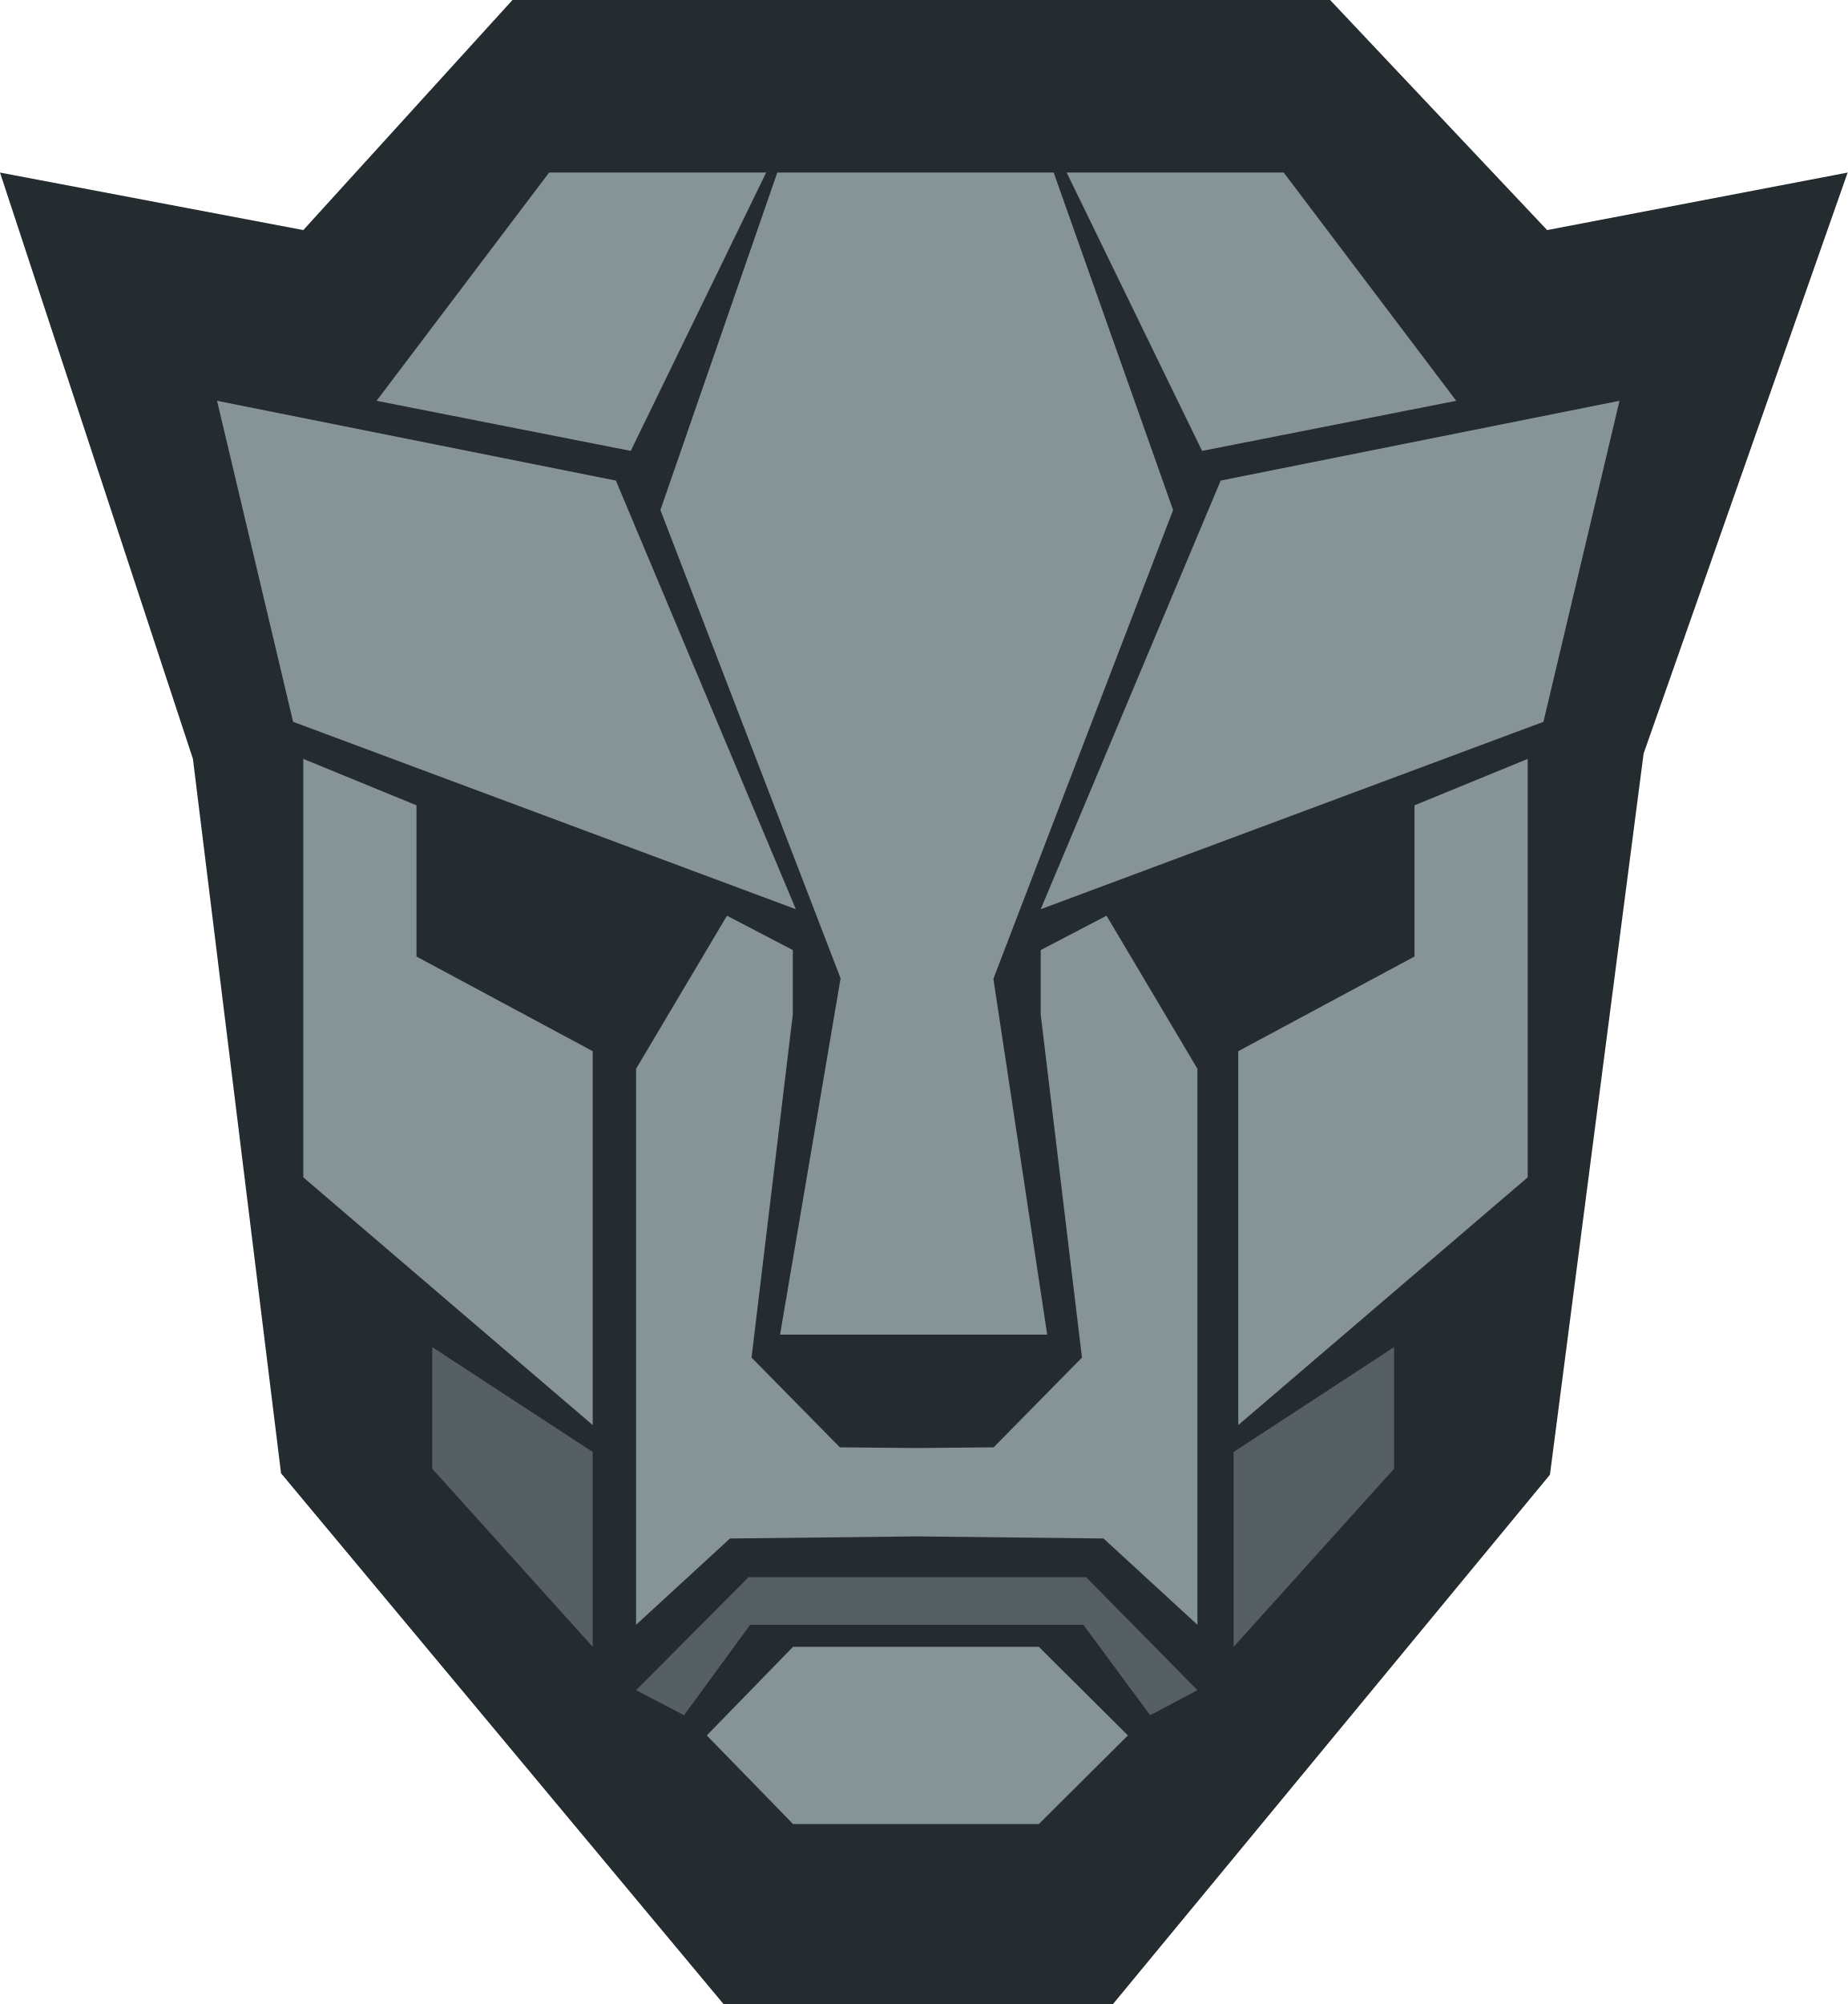
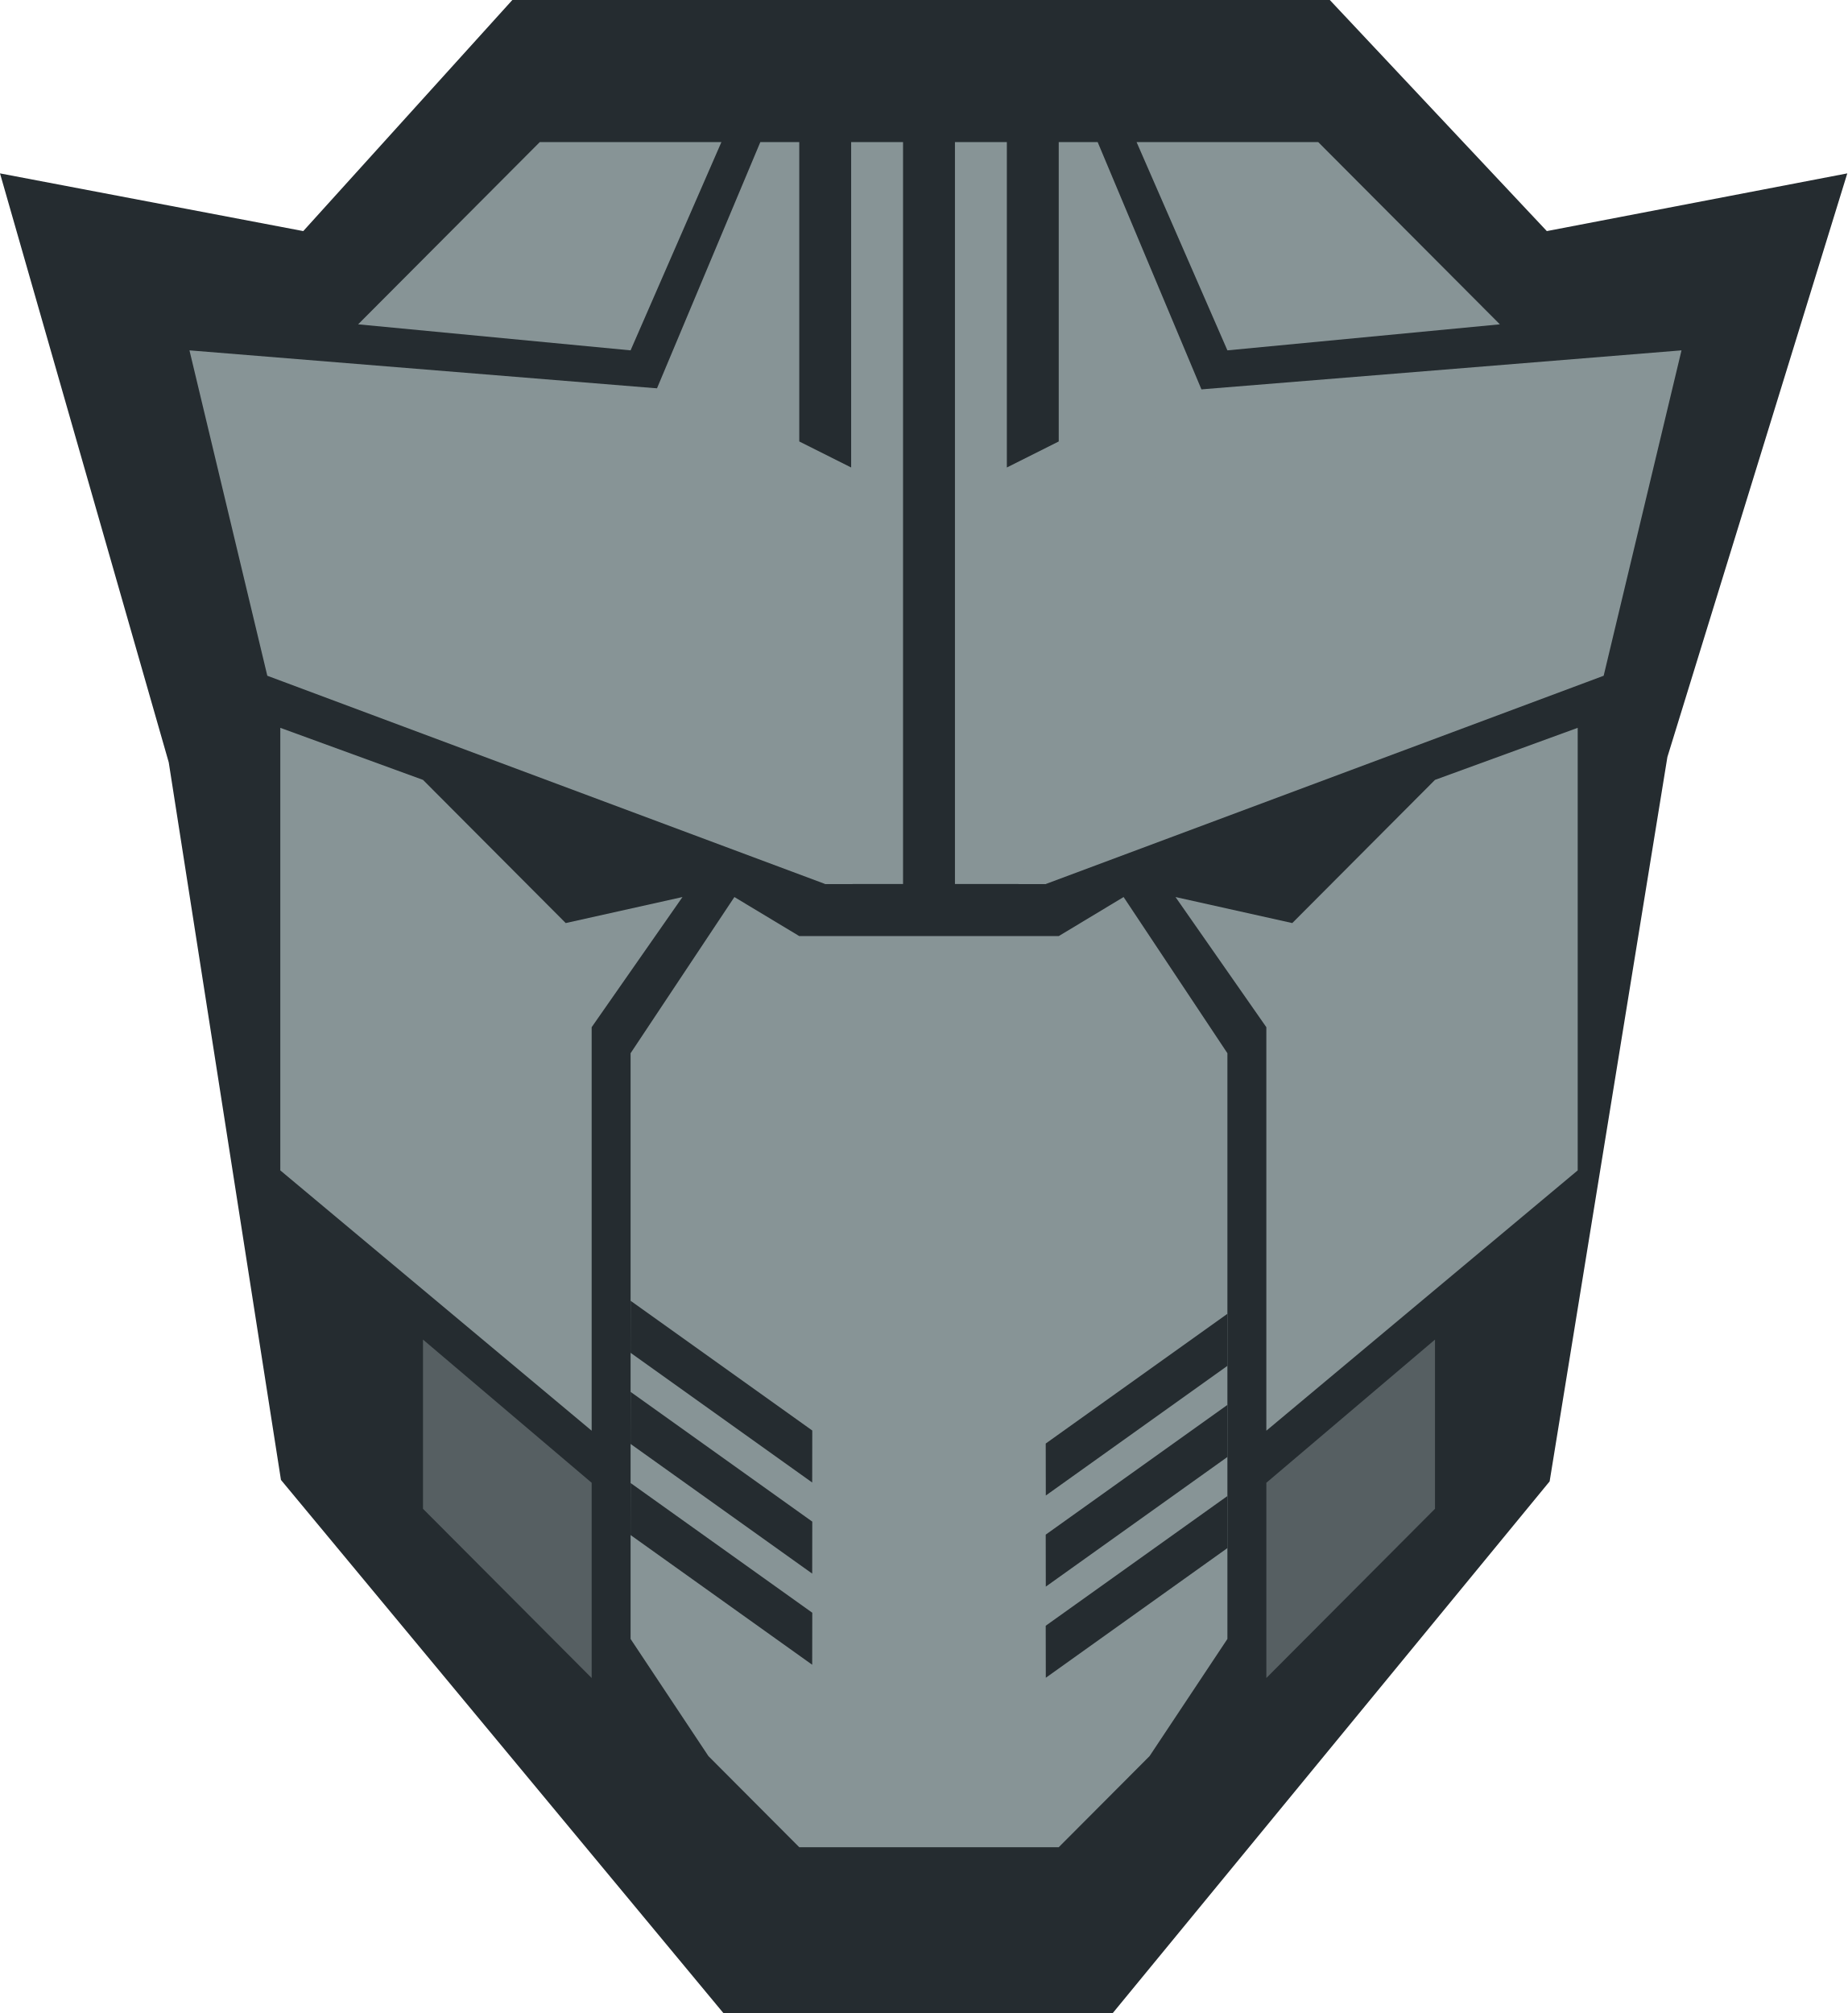
- <svg xmlns="http://www.w3.org/2000/svg" version="1.1" id="LOGO" x="0px" y="0px" width="83px" height="90px" viewBox="0 0 83 90" enable-background="new 0 0 83 90" xml:space="preserve">
-   <g id="LOGOO">
-     <polyline id="LOGObackground" fill="#252C30" points="0,7.75 13.625,10.333 23.021,0 59.751,0 69.5,10.333 83,7.75 73.834,33.844    69.627,66.229 50,90 32.5,90 12.625,66.166 8.667,34.083  " />
-     <g id="grayArea">
-       <polygon fill="#879496" points="35.751,40.833 13.167,32.417 9.751,18 27.667,21.583   " />
-       <polygon fill="#879496" points="46.751,40.833 69.335,32.417 72.751,18 54.835,21.583   " />
-       <polygon fill="#879496" points="28.334,20.25 16.917,18 24.667,7.75 34.417,7.75   " />
-       <polygon fill="#879496" points="54,20.25 65.417,18 57.667,7.75 47.917,7.75   " />
-       <polygon fill="#879496" points="52.698,22.906 44.625,43.958 47.042,59.938 35.042,59.938 37.761,43.938 29.667,22.906     34.917,7.75 47.334,7.75   " />
-       <polygon fill="#879496" points="18.709,42.958 26.626,47.209 26.626,64 13.625,52.875 13.625,34.083 18.709,36.167   " />
-       <polygon fill="#879496" points="63.543,42.958 55.626,47.209 55.626,64 68.627,52.875 68.627,34.083 63.543,36.167   " />
-       <polygon fill="#879496" points="49.708,41.125 46.751,42.667 46.751,45.562 48.604,60.969 44.637,65 41.183,65.031 37.729,65     33.761,60.969 35.614,45.562 35.614,42.667 32.657,41.125 28.574,48 28.574,72.969 32.792,69.094 41.183,69 49.573,69.094     53.791,72.969 53.791,48   " />
-       <polygon fill="#879496" points="46.667,81.917 35.625,81.917 31.75,77.938 35.625,73.959 46.667,73.959 50.667,77.938   " />
-       <polygon opacity="0.5" fill="#879496" enable-background="new    " points="26.626,73.959 19.417,65.959 19.417,60.5     26.626,65.209   " />
-       <polygon opacity="0.5" fill="#879496" enable-background="new    " points="55.417,73.959 62.626,65.959 62.626,60.5     55.417,65.209   " />
-       <polygon opacity="0.5" fill="#879496" enable-background="new    " points="48.667,72.969 33.698,72.969 30.729,77.031     28.574,75.906 33.625,70.834 48.792,70.834 53.791,75.906 51.667,77.031   " />
+ <svg xmlns="http://www.w3.org/2000/svg" width="78px" height="85px" viewBox="0 0 78 85" version="1.1">
+   <defs />
+   <g id="Page-1" stroke="none" stroke-width="1" fill="none" fill-rule="evenodd">
+     <g id="logo">
+       <polygon id="bg" fill="#252C30" points="21.633 0 12.805 9.758 0 7.321 7.125 32.191 11.863 62.49 30.542 85 46.988 85 65.432 62.552 70.404 31.965 78 7.321 65.313 9.758 56.15 0" />
+       <g id="primefaces" transform="translate(8, 6)">
+         <polygon id="chick-right" fill="#879496" fill-rule="nonzero" points="46.565 32.977 41.635 31.878 45.47 37.374 45.47 54.412 58.617 43.42 58.617 24.733 52.591 26.931" />
+         <polygon id="chick-left" fill="#879496" fill-rule="nonzero" transform="translate(12.32609, 39.57252) scale(-1, 1) translate(-12.32609, -39.57252) " points="8.765 32.977 3.835 31.878 7.67 37.374 7.67 54.412 20.817 43.42 20.817 24.733 14.791 26.931" />
+         <polygon id="mask" fill="#879496" points="18.626 38.473 23.009 31.878 25.748 33.527 36.704 33.527 39.443 31.878 43.826 38.473 43.826 63.206 40.539 68.153 36.704 72 25.748 72 21.913 68.153 18.626 63.206" />
+         <g id="mask-effect-right" transform="translate(35.06087, 48.91603)" fill="#252C30">
+           <polygon id="Rectangle-3" transform="translate(4.930435, 4.396947) rotate(-38) translate(-4.930435, -4.396947) " points="0.897 3.328 10.313 3.734 8.964 5.466 -0.452 5.06" />
+           <polygon id="Rectangle-3" transform="translate(4.930435, 8.244275) rotate(-38) translate(-4.930435, -8.244275) " points="0.897 7.175 10.313 7.581 8.964 9.314 -0.452 8.907" />
+           <polygon id="Rectangle-3" transform="translate(4.930435, 12.0916) rotate(-38) translate(-4.930435, -12.0916) " points="0.897 11.022 10.313 11.429 8.964 13.161 -0.452 12.755" />
+         </g>
+         <g id="mask-effect-left" transform="translate(17.53044, 48.36641)" fill="#252C30">
+           <polygon id="Rectangle-3" transform="translate(4.930435, 4.396947) scale(-1, 1) rotate(-38) translate(-4.930435, -4.396947) " points="0.897 3.328 10.313 3.734 8.964 5.466 -0.452 5.06" />
+           <polygon id="Rectangle-3" transform="translate(4.930435, 8.244275) scale(-1, 1) rotate(-38) translate(-4.930435, -8.244275) " points="0.897 7.175 10.313 7.581 8.964 9.314 -0.452 8.907" />
+           <polygon id="Rectangle-3" transform="translate(4.930435, 12.0916) scale(-1, 1) rotate(-38) translate(-4.930435, -12.0916) " points="0.897 11.022 10.313 11.429 8.964 13.161 -0.452 12.755" />
+         </g>
+         <polygon id="bottom-chick-right" fill="#565F62" fill-rule="nonzero" points="45.47 64.855 52.591 57.71 52.591 50.565 45.47 56.611" />
+         <polygon id="bottom-chick-left" fill="#565F62" fill-rule="nonzero" transform="translate(13.42174, 57.70992) scale(-1, 1) translate(-13.42174, -57.70992) " points="9.861 64.855 16.983 57.71 16.983 50.565 9.861 56.611" />
+         <path d="M27.939,0 L30.13,0 L30.13,31.328 L26.843,31.328 L19.722,10.443 L24.104,0 L25.748,0 L25.748,12.641 L27.939,13.74 L27.939,0 Z M32.322,0 L34.513,0 L34.513,13.74 L36.704,12.641 L36.704,1.91846539e-13 L38.348,0 L42.73,10.443 L36.157,31.328 L32.322,31.328 L32.322,0 Z" id="head" fill="#879496" />
+         <polygon id="head-left" fill="#879496" fill-rule="nonzero" points="26.843 31.328 3.287 22.534 0 8.794 21 10.5 28 31.328" />
+         <polygon id="head-right" fill="#879496" fill-rule="nonzero" transform="translate(49, 20.06107) scale(-1, 1) translate(-49, -20.06107) " points="61.843 31.328 38.287 22.534 35 8.794 56 10.5 63 31.328" />
+         <polygon id="ear-right" fill="#879496" fill-rule="nonzero" points="43.826 8.794 55.33 7.695 47.661 0 39.991 0" />
+         <polygon id="ear-left" fill="#879496" fill-rule="nonzero" transform="translate(14.7913, 4.396947) scale(-1, 1) translate(-14.7913, -4.396947) " points="10.957 8.794 22.461 7.695 14.791 0 7.122 0" />
+       </g>
    </g>
  </g>
</svg>
